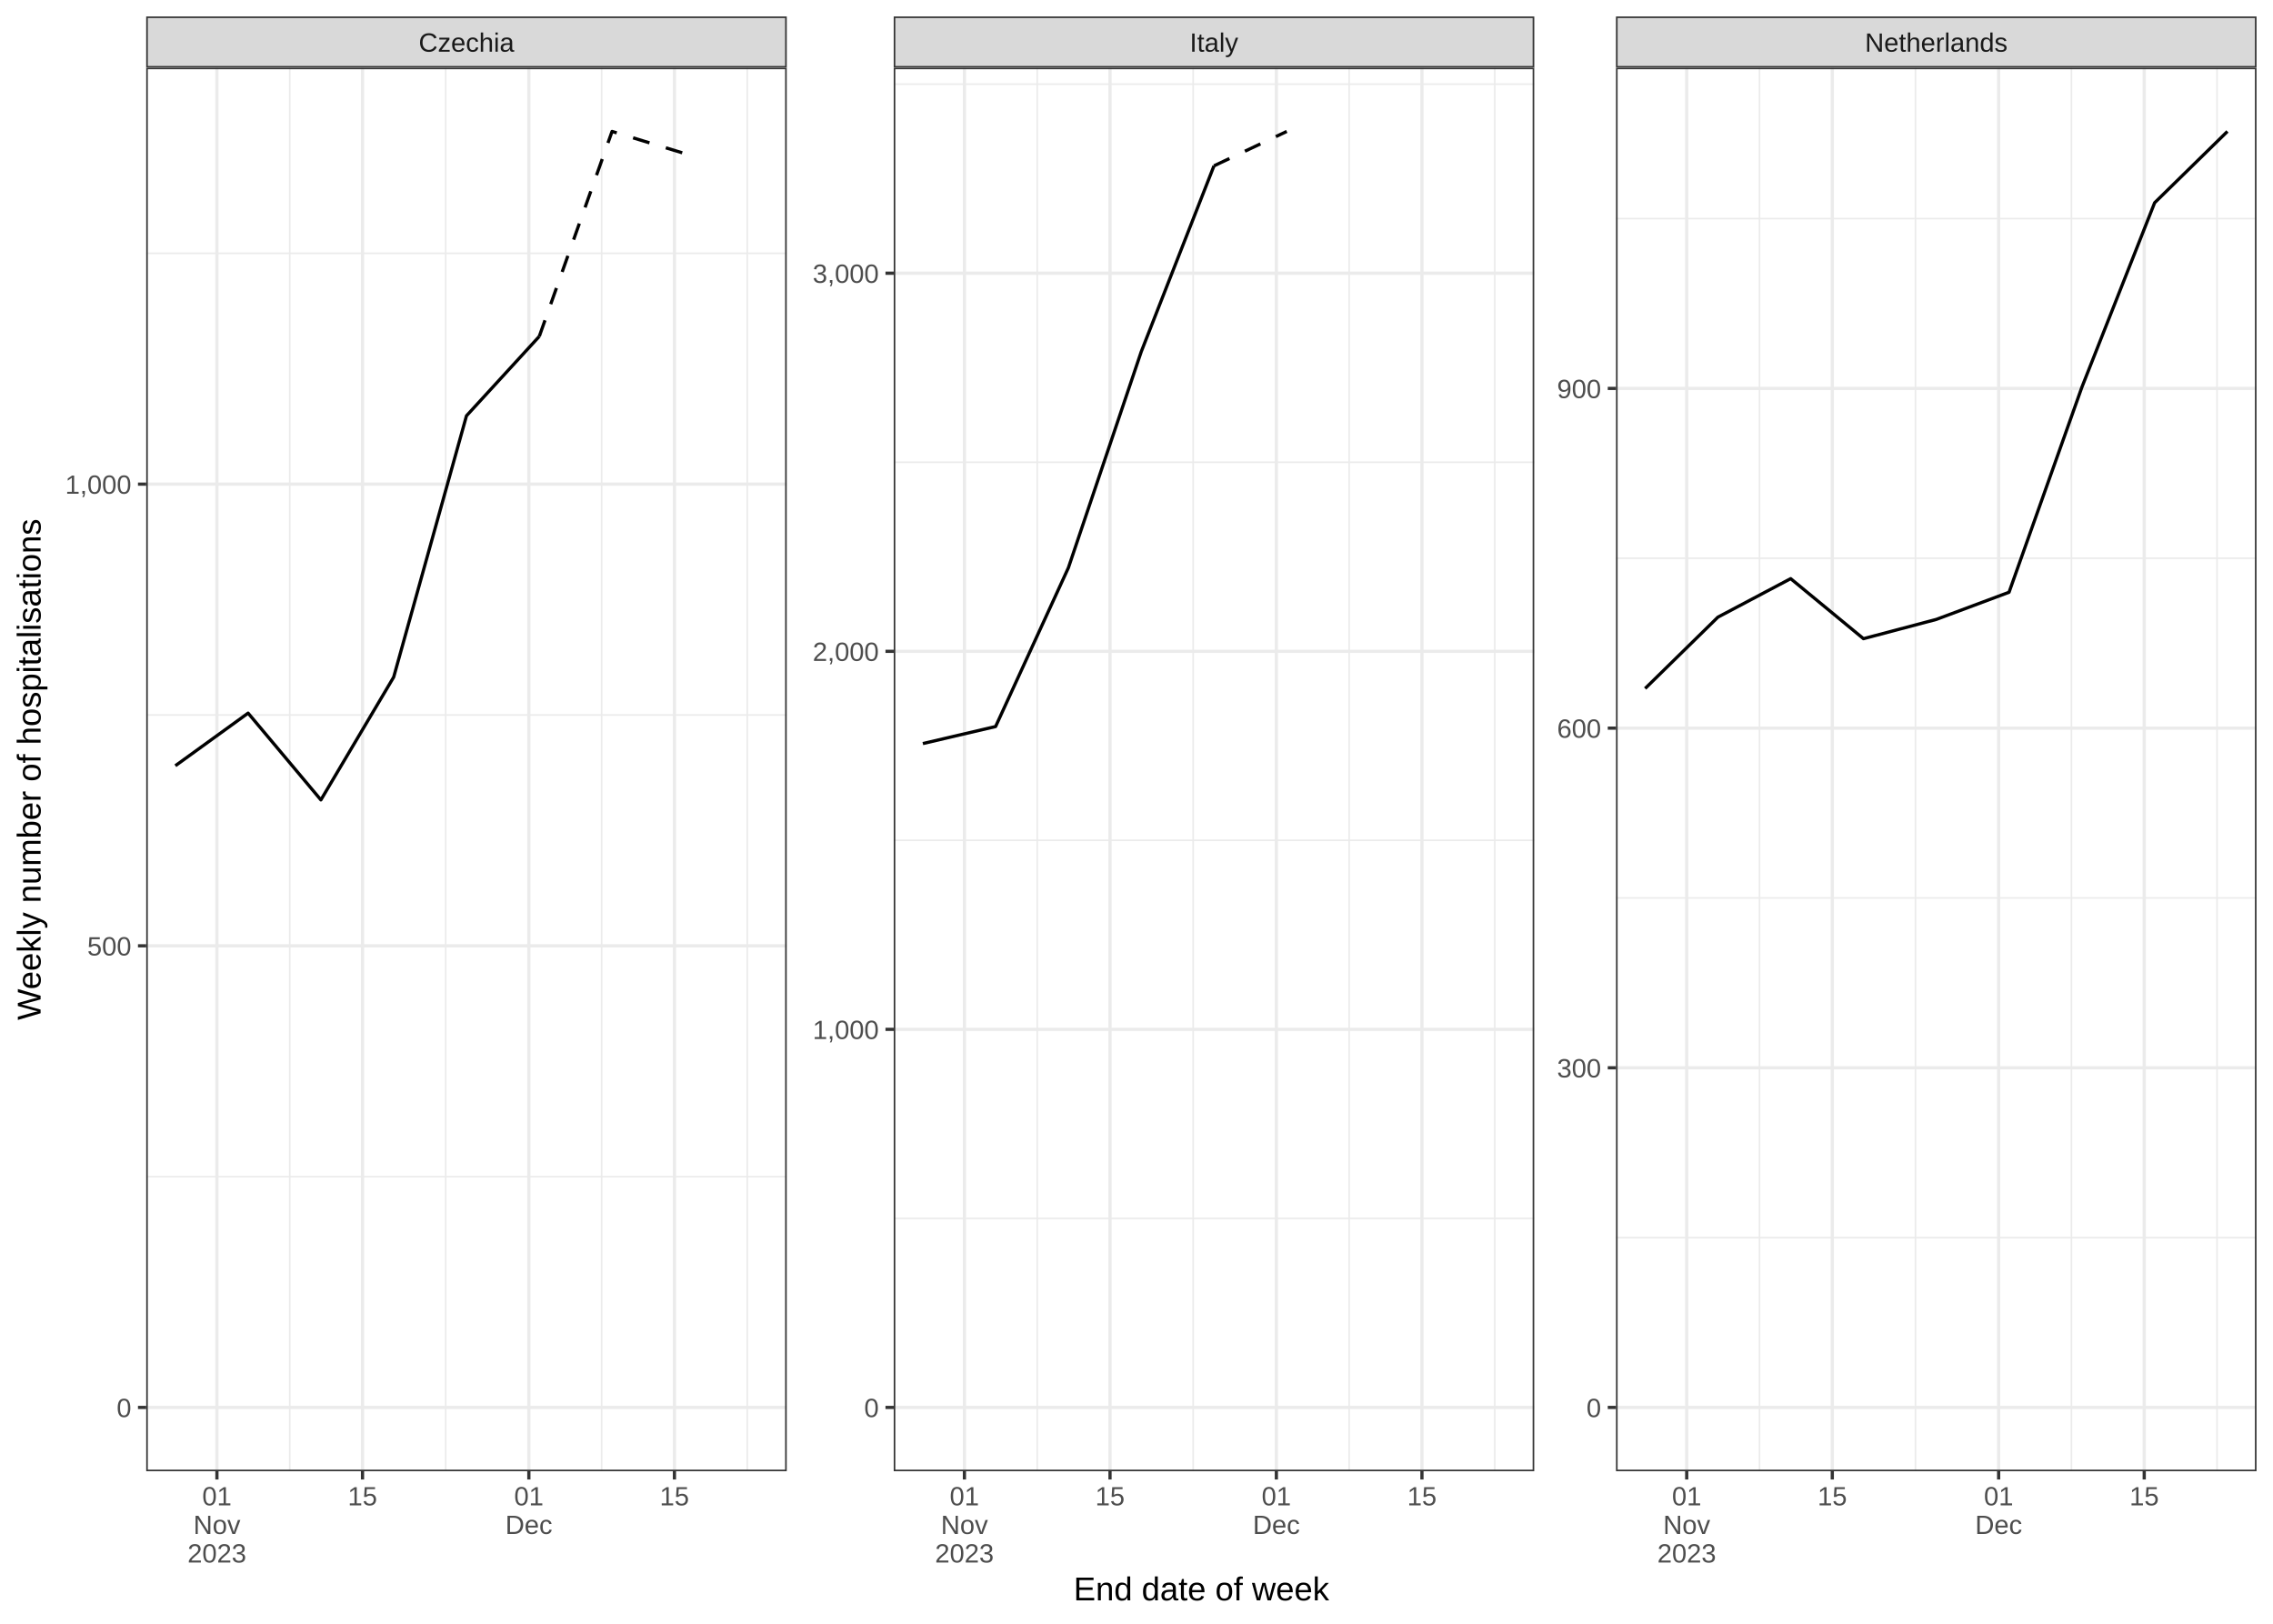
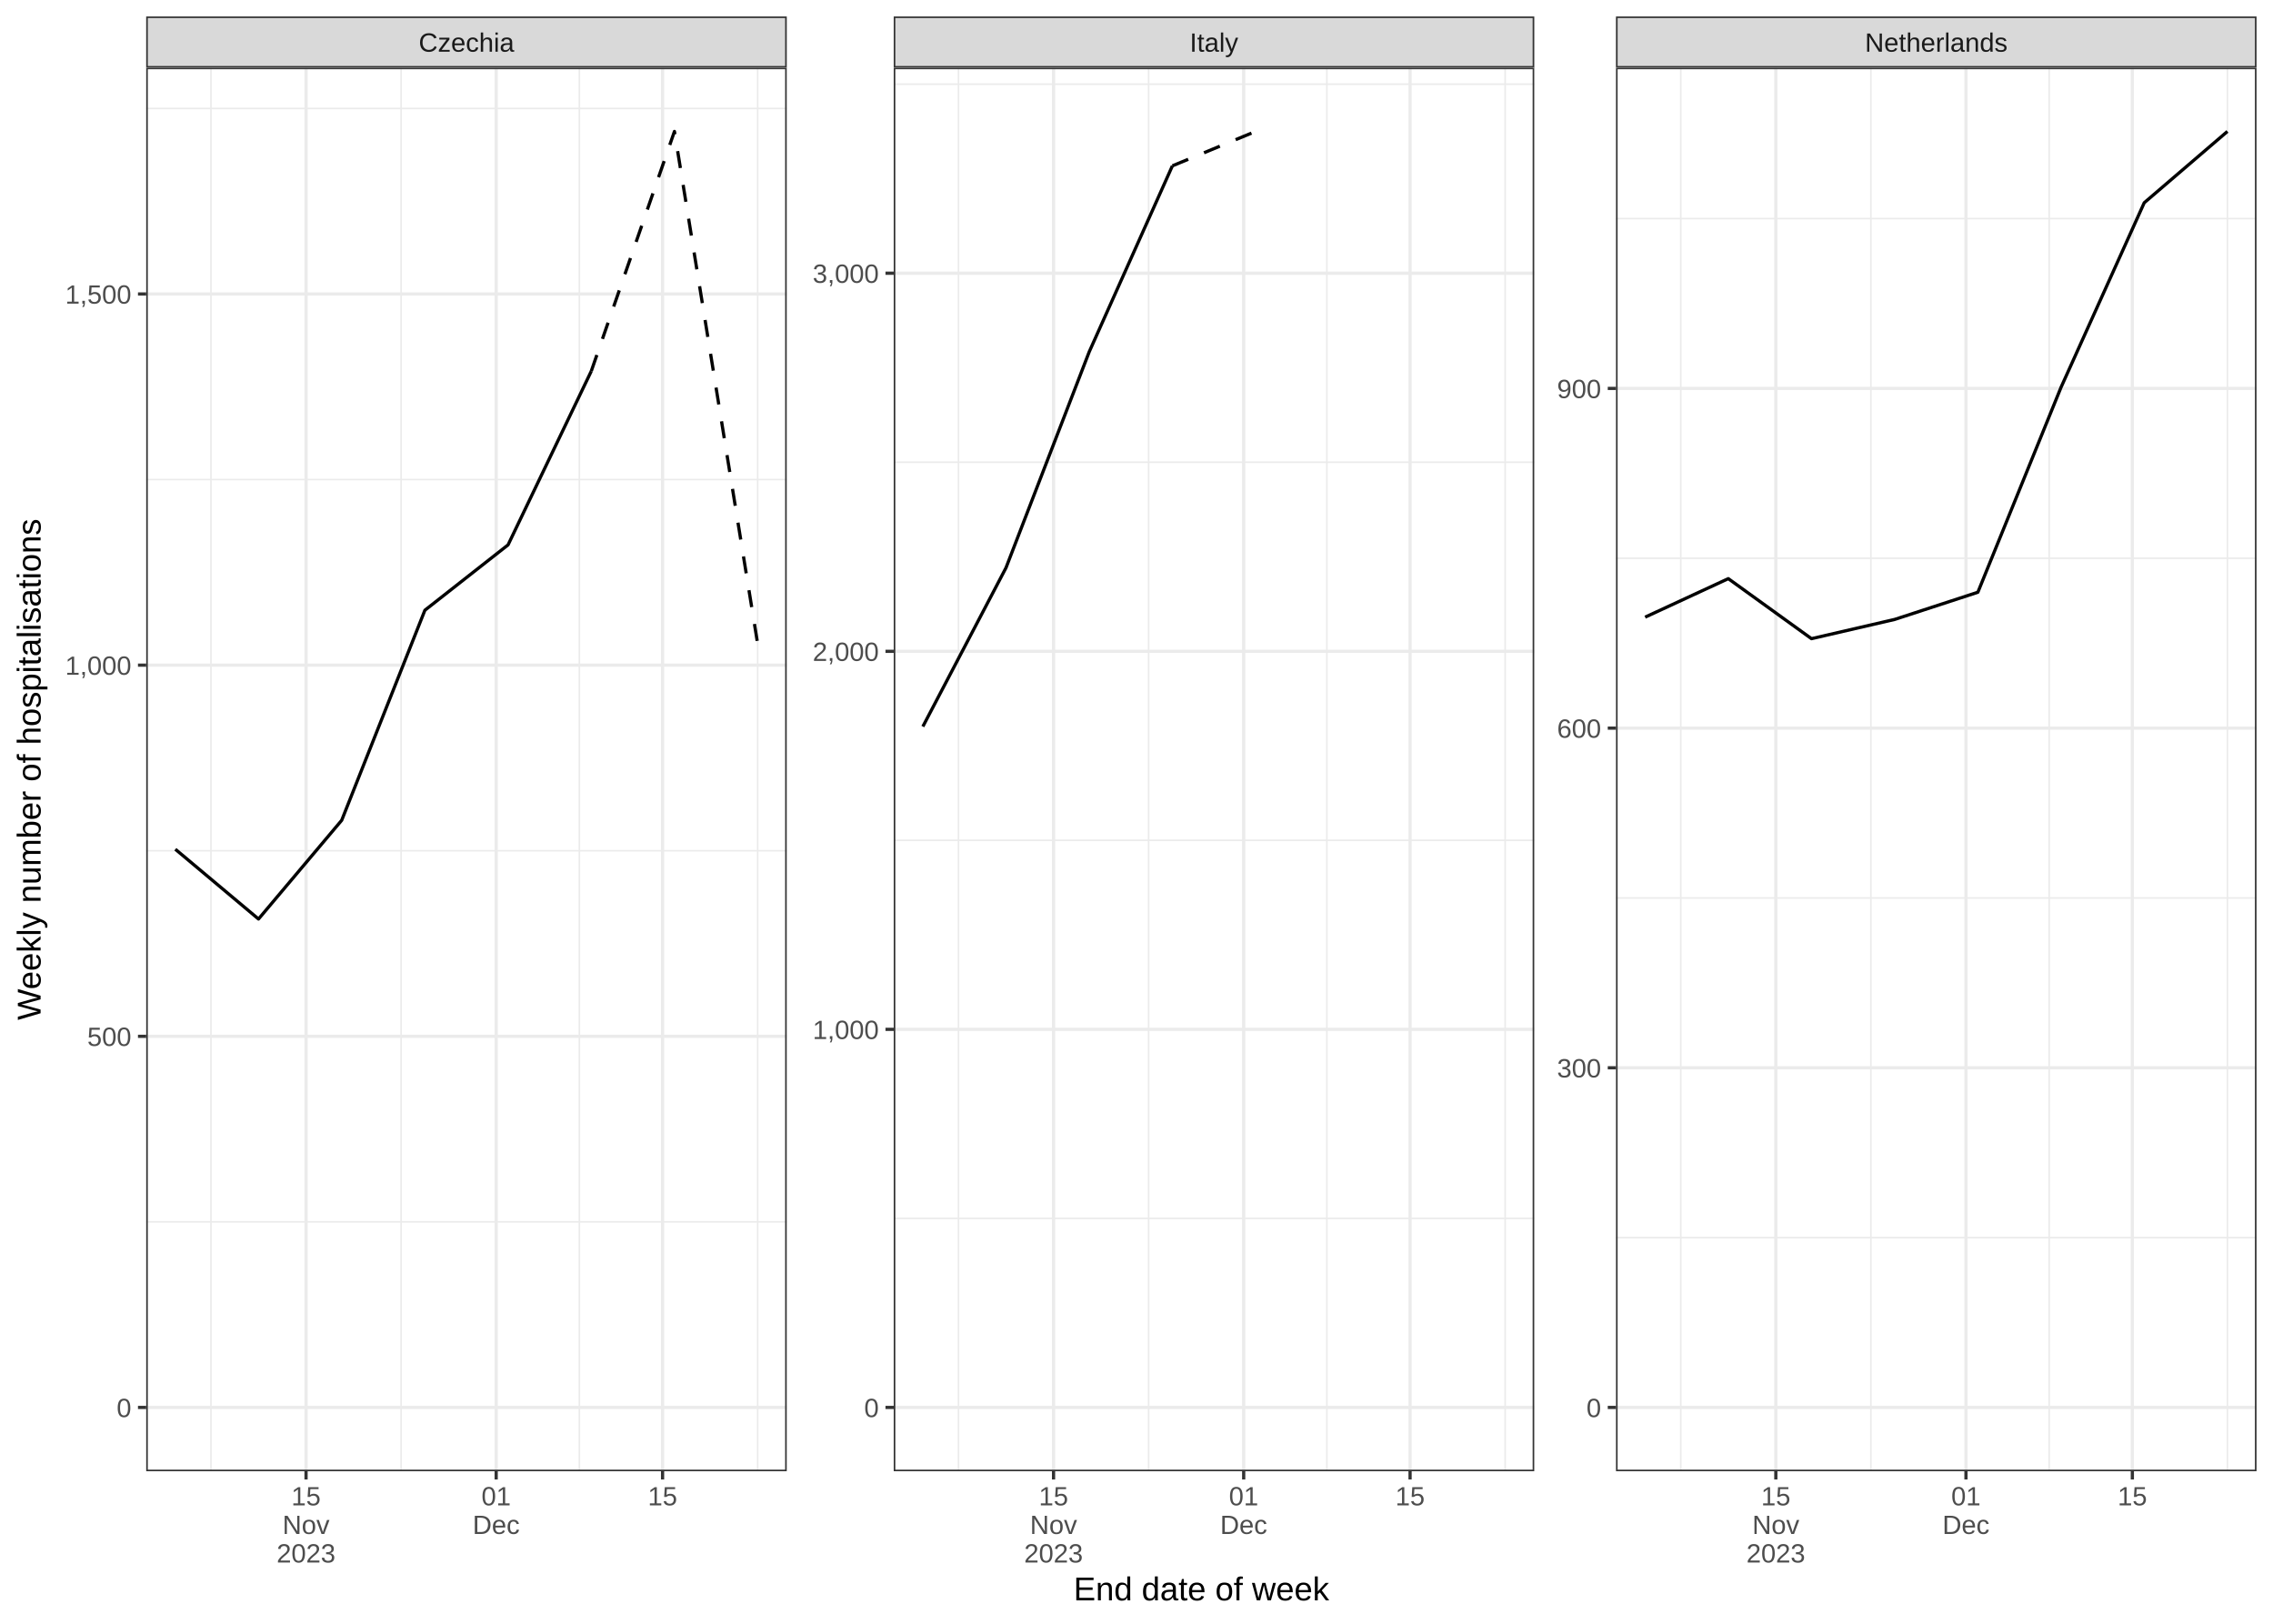
<svg xmlns="http://www.w3.org/2000/svg" class="svglite" width="756.00pt" height="540.00pt" viewBox="0 0 756.00 540.00">
  <defs>
    <style type="text/css">
    .svglite line, .svglite polyline, .svglite polygon, .svglite path, .svglite rect, .svglite circle {
      fill: none;
      stroke: #000000;
      stroke-linecap: round;
      stroke-linejoin: round;
      stroke-miterlimit: 10.00;
    }
    .svglite text {
      white-space: pre;
    }
  </style>
  </defs>
  <rect width="100%" height="100%" style="stroke: none; fill: #FFFFFF;" />
  <defs>
    <clipPath id="cpMC4wMHw3NTYuMDB8MC4wMHw1NDAuMDA=">
      <rect x="0.00" y="0.00" width="756.00" height="540.00" />
    </clipPath>
  </defs>
  <g clip-path="url(#cpMC4wMHw3NTYuMDB8MC4wMHw1NDAuMDA=)">
    <rect x="0.00" y="0.00" width="756.00" height="540.00" style="stroke-width: 1.07; stroke: #FFFFFF; fill: #FFFFFF;" />
  </g>
  <defs>
    <clipPath id="cpNDguNjN8MjYxLjY3fDIyLjQ5fDQ4OS4yOQ==">
      <rect x="48.63" y="22.49" width="213.04" height="466.80" />
    </clipPath>
  </defs>
  <g clip-path="url(#cpNDguNjN8MjYxLjY3fDIyLjQ5fDQ4OS4yOQ==)">
    <rect x="48.63" y="22.49" width="213.04" height="466.80" style="stroke-width: 1.07; stroke: none; fill: #FFFFFF;" />
-     <polyline points="48.63,391.30 261.67,391.30 " style="stroke-width: 0.53; stroke: #EBEBEB; stroke-linecap: butt;" />
-     <polyline points="48.63,237.77 261.67,237.77 " style="stroke-width: 0.53; stroke: #EBEBEB; stroke-linecap: butt;" />
-     <polyline points="48.63,84.24 261.67,84.24 " style="stroke-width: 0.53; stroke: #EBEBEB; stroke-linecap: butt;" />
-     <polyline points="96.36,489.29 96.36,22.49 " style="stroke-width: 0.53; stroke: #EBEBEB; stroke-linecap: butt;" />
-     <polyline points="148.23,489.29 148.23,22.49 " style="stroke-width: 0.53; stroke: #EBEBEB; stroke-linecap: butt;" />
-     <polyline points="200.11,489.29 200.11,22.49 " style="stroke-width: 0.53; stroke: #EBEBEB; stroke-linecap: butt;" />
-     <polyline points="248.53,489.29 248.53,22.49 " style="stroke-width: 0.53; stroke: #EBEBEB; stroke-linecap: butt;" />
+     <polyline points="48.63,406.35 261.67,406.35 " style="stroke-width: 0.53; stroke: #EBEBEB; stroke-linecap: butt;" />
+     <polyline points="48.63,282.92 261.67,282.92 " style="stroke-width: 0.53; stroke: #EBEBEB; stroke-linecap: butt;" />
+     <polyline points="48.63,159.49 261.67,159.49 " style="stroke-width: 0.53; stroke: #EBEBEB; stroke-linecap: butt;" />
+     <polyline points="48.63,36.06 261.67,36.06 " style="stroke-width: 0.53; stroke: #EBEBEB; stroke-linecap: butt;" />
+     <polyline points="70.17,489.29 70.17,22.49 " style="stroke-width: 0.53; stroke: #EBEBEB; stroke-linecap: butt;" />
+     <polyline points="133.41,489.29 133.41,22.49 " style="stroke-width: 0.53; stroke: #EBEBEB; stroke-linecap: butt;" />
+     <polyline points="192.70,489.29 192.70,22.49 " style="stroke-width: 0.53; stroke: #EBEBEB; stroke-linecap: butt;" />
+     <polyline points="251.99,489.29 251.99,22.49 " style="stroke-width: 0.53; stroke: #EBEBEB; stroke-linecap: butt;" />
    <polyline points="48.63,468.07 261.67,468.07 " style="stroke-width: 1.07; stroke: #EBEBEB; stroke-linecap: butt;" />
-     <polyline points="48.63,314.54 261.67,314.54 " style="stroke-width: 1.07; stroke: #EBEBEB; stroke-linecap: butt;" />
-     <polyline points="48.63,161.01 261.67,161.01 " style="stroke-width: 1.07; stroke: #EBEBEB; stroke-linecap: butt;" />
-     <polyline points="72.15,489.29 72.15,22.49 " style="stroke-width: 1.07; stroke: #EBEBEB; stroke-linecap: butt;" />
-     <polyline points="120.57,489.29 120.57,22.49 " style="stroke-width: 1.07; stroke: #EBEBEB; stroke-linecap: butt;" />
-     <polyline points="175.90,489.29 175.90,22.49 " style="stroke-width: 1.07; stroke: #EBEBEB; stroke-linecap: butt;" />
-     <polyline points="224.32,489.29 224.32,22.49 " style="stroke-width: 1.07; stroke: #EBEBEB; stroke-linecap: butt;" />
-     <polyline points="58.32,254.66 82.52,237.16 106.73,266.02 130.94,225.18 155.15,138.28 179.36,111.88 " style="stroke-width: 1.07; stroke-linecap: butt;" />
-     <polyline points="179.36,111.88 203.57,43.71 227.78,51.08 " style="stroke-width: 1.07; stroke-dasharray: 5.69,5.69; stroke-linecap: butt;" />
+     <polyline points="48.63,344.64 261.67,344.64 " style="stroke-width: 1.07; stroke: #EBEBEB; stroke-linecap: butt;" />
+     <polyline points="48.63,221.20 261.67,221.20 " style="stroke-width: 1.07; stroke: #EBEBEB; stroke-linecap: butt;" />
+     <polyline points="48.63,97.77 261.67,97.77 " style="stroke-width: 1.07; stroke: #EBEBEB; stroke-linecap: butt;" />
+     <polyline points="101.79,489.29 101.79,22.49 " style="stroke-width: 1.07; stroke: #EBEBEB; stroke-linecap: butt;" />
+     <polyline points="165.03,489.29 165.03,22.49 " style="stroke-width: 1.07; stroke: #EBEBEB; stroke-linecap: butt;" />
+     <polyline points="220.37,489.29 220.37,22.49 " style="stroke-width: 1.07; stroke: #EBEBEB; stroke-linecap: butt;" />
+     <polyline points="58.32,282.43 85.98,305.63 113.65,272.80 141.32,202.94 168.98,181.21 196.65,123.45 " style="stroke-width: 1.07; stroke-linecap: butt;" />
+     <polyline points="196.65,123.45 224.32,43.71 251.99,214.05 " style="stroke-width: 1.07; stroke-dasharray: 5.69,5.69; stroke-linecap: butt;" />
    <rect x="48.63" y="22.49" width="213.04" height="466.80" style="stroke-width: 1.07; stroke: #333333;" />
  </g>
  <g clip-path="url(#cpMC4wMHw3NTYuMDB8MC4wMHw1NDAuMDA=)">
</g>
  <defs>
    <clipPath id="cpMjk3LjI1fDUxMC4yOXwyMi40OXw0ODkuMjk=">
      <rect x="297.25" y="22.49" width="213.04" height="466.80" />
    </clipPath>
  </defs>
  <g clip-path="url(#cpMjk3LjI1fDUxMC4yOXwyMi40OXw0ODkuMjk=)">
    <rect x="297.25" y="22.49" width="213.04" height="466.80" style="stroke-width: 1.07; stroke: none; fill: #FFFFFF;" />
    <polyline points="297.25,405.20 510.29,405.20 " style="stroke-width: 0.53; stroke: #EBEBEB; stroke-linecap: butt;" />
    <polyline points="297.25,279.46 510.29,279.46 " style="stroke-width: 0.53; stroke: #EBEBEB; stroke-linecap: butt;" />
    <polyline points="297.25,153.73 510.29,153.73 " style="stroke-width: 0.53; stroke: #EBEBEB; stroke-linecap: butt;" />
    <polyline points="297.25,27.99 510.29,27.99 " style="stroke-width: 0.53; stroke: #EBEBEB; stroke-linecap: butt;" />
-     <polyline points="344.98,489.29 344.98,22.49 " style="stroke-width: 0.53; stroke: #EBEBEB; stroke-linecap: butt;" />
-     <polyline points="396.85,489.29 396.85,22.49 " style="stroke-width: 0.53; stroke: #EBEBEB; stroke-linecap: butt;" />
-     <polyline points="448.73,489.29 448.73,22.49 " style="stroke-width: 0.53; stroke: #EBEBEB; stroke-linecap: butt;" />
-     <polyline points="497.15,489.29 497.15,22.49 " style="stroke-width: 0.53; stroke: #EBEBEB; stroke-linecap: butt;" />
+     <polyline points="318.79,489.29 318.79,22.49 " style="stroke-width: 0.53; stroke: #EBEBEB; stroke-linecap: butt;" />
+     <polyline points="382.03,489.29 382.03,22.49 " style="stroke-width: 0.53; stroke: #EBEBEB; stroke-linecap: butt;" />
+     <polyline points="441.32,489.29 441.32,22.49 " style="stroke-width: 0.53; stroke: #EBEBEB; stroke-linecap: butt;" />
+     <polyline points="500.61,489.29 500.61,22.49 " style="stroke-width: 0.53; stroke: #EBEBEB; stroke-linecap: butt;" />
    <polyline points="297.25,468.07 510.29,468.07 " style="stroke-width: 1.07; stroke: #EBEBEB; stroke-linecap: butt;" />
    <polyline points="297.25,342.33 510.29,342.33 " style="stroke-width: 1.07; stroke: #EBEBEB; stroke-linecap: butt;" />
    <polyline points="297.25,216.60 510.29,216.60 " style="stroke-width: 1.07; stroke: #EBEBEB; stroke-linecap: butt;" />
    <polyline points="297.25,90.86 510.29,90.86 " style="stroke-width: 1.07; stroke: #EBEBEB; stroke-linecap: butt;" />
-     <polyline points="320.77,489.29 320.77,22.49 " style="stroke-width: 1.07; stroke: #EBEBEB; stroke-linecap: butt;" />
-     <polyline points="369.19,489.29 369.19,22.49 " style="stroke-width: 1.07; stroke: #EBEBEB; stroke-linecap: butt;" />
-     <polyline points="424.52,489.29 424.52,22.49 " style="stroke-width: 1.07; stroke: #EBEBEB; stroke-linecap: butt;" />
-     <polyline points="472.94,489.29 472.94,22.49 " style="stroke-width: 1.07; stroke: #EBEBEB; stroke-linecap: butt;" />
-     <polyline points="306.94,247.28 331.14,241.62 355.35,188.81 379.56,117.01 403.77,55.15 " style="stroke-width: 1.07; stroke-linecap: butt;" />
-     <polyline points="403.77,55.15 427.98,43.71 " style="stroke-width: 1.07; stroke-dasharray: 5.69,5.69; stroke-linecap: butt;" />
+     <polyline points="350.41,489.29 350.41,22.49 " style="stroke-width: 1.07; stroke: #EBEBEB; stroke-linecap: butt;" />
+     <polyline points="413.65,489.29 413.65,22.49 " style="stroke-width: 1.07; stroke: #EBEBEB; stroke-linecap: butt;" />
+     <polyline points="468.99,489.29 468.99,22.49 " style="stroke-width: 1.07; stroke: #EBEBEB; stroke-linecap: butt;" />
+     <polyline points="306.94,241.62 334.60,188.81 362.27,117.01 389.94,55.15 " style="stroke-width: 1.07; stroke-linecap: butt;" />
+     <polyline points="389.94,55.15 417.60,43.71 " style="stroke-width: 1.07; stroke-dasharray: 5.69,5.69; stroke-linecap: butt;" />
    <rect x="297.25" y="22.49" width="213.04" height="466.80" style="stroke-width: 1.07; stroke: #333333;" />
  </g>
  <g clip-path="url(#cpMC4wMHw3NTYuMDB8MC4wMHw1NDAuMDA=)">
</g>
  <defs>
    <clipPath id="cpNTM3LjQ4fDc1MC41MnwyMi40OXw0ODkuMjk=">
      <rect x="537.48" y="22.49" width="213.04" height="466.80" />
    </clipPath>
  </defs>
  <g clip-path="url(#cpNTM3LjQ4fDc1MC41MnwyMi40OXw0ODkuMjk=)">
    <rect x="537.48" y="22.49" width="213.04" height="466.80" style="stroke-width: 1.07; stroke: none; fill: #FFFFFF;" />
    <polyline points="537.48,411.59 750.52,411.59 " style="stroke-width: 0.53; stroke: #EBEBEB; stroke-linecap: butt;" />
    <polyline points="537.48,298.63 750.52,298.63 " style="stroke-width: 0.53; stroke: #EBEBEB; stroke-linecap: butt;" />
    <polyline points="537.48,185.66 750.52,185.66 " style="stroke-width: 0.53; stroke: #EBEBEB; stroke-linecap: butt;" />
    <polyline points="537.48,72.70 750.52,72.70 " style="stroke-width: 0.53; stroke: #EBEBEB; stroke-linecap: butt;" />
-     <polyline points="585.21,489.29 585.21,22.49 " style="stroke-width: 0.53; stroke: #EBEBEB; stroke-linecap: butt;" />
-     <polyline points="637.09,489.29 637.09,22.49 " style="stroke-width: 0.53; stroke: #EBEBEB; stroke-linecap: butt;" />
-     <polyline points="688.96,489.29 688.96,22.49 " style="stroke-width: 0.53; stroke: #EBEBEB; stroke-linecap: butt;" />
-     <polyline points="737.38,489.29 737.38,22.49 " style="stroke-width: 0.53; stroke: #EBEBEB; stroke-linecap: butt;" />
+     <polyline points="559.02,489.29 559.02,22.49 " style="stroke-width: 0.53; stroke: #EBEBEB; stroke-linecap: butt;" />
+     <polyline points="622.26,489.29 622.26,22.49 " style="stroke-width: 0.53; stroke: #EBEBEB; stroke-linecap: butt;" />
+     <polyline points="681.55,489.29 681.55,22.49 " style="stroke-width: 0.53; stroke: #EBEBEB; stroke-linecap: butt;" />
+     <polyline points="740.84,489.29 740.84,22.49 " style="stroke-width: 0.53; stroke: #EBEBEB; stroke-linecap: butt;" />
    <polyline points="537.48,468.07 750.52,468.07 " style="stroke-width: 1.07; stroke: #EBEBEB; stroke-linecap: butt;" />
    <polyline points="537.48,355.11 750.52,355.11 " style="stroke-width: 1.07; stroke: #EBEBEB; stroke-linecap: butt;" />
    <polyline points="537.48,242.15 750.52,242.15 " style="stroke-width: 1.07; stroke: #EBEBEB; stroke-linecap: butt;" />
    <polyline points="537.48,129.18 750.52,129.18 " style="stroke-width: 1.07; stroke: #EBEBEB; stroke-linecap: butt;" />
-     <polyline points="561.00,489.29 561.00,22.49 " style="stroke-width: 1.07; stroke: #EBEBEB; stroke-linecap: butt;" />
-     <polyline points="609.42,489.29 609.42,22.49 " style="stroke-width: 1.07; stroke: #EBEBEB; stroke-linecap: butt;" />
-     <polyline points="664.75,489.29 664.75,22.49 " style="stroke-width: 1.07; stroke: #EBEBEB; stroke-linecap: butt;" />
-     <polyline points="713.17,489.29 713.17,22.49 " style="stroke-width: 1.07; stroke: #EBEBEB; stroke-linecap: butt;" />
-     <polyline points="547.17,228.97 571.38,205.24 595.58,192.44 619.79,212.40 644.00,206.00 668.21,196.96 692.42,128.81 716.63,67.43 740.84,43.71 " style="stroke-width: 1.07; stroke-linecap: butt;" />
+     <polyline points="590.64,489.29 590.64,22.49 " style="stroke-width: 1.07; stroke: #EBEBEB; stroke-linecap: butt;" />
+     <polyline points="653.88,489.29 653.88,22.49 " style="stroke-width: 1.07; stroke: #EBEBEB; stroke-linecap: butt;" />
+     <polyline points="709.22,489.29 709.22,22.49 " style="stroke-width: 1.07; stroke: #EBEBEB; stroke-linecap: butt;" />
+     <polyline points="547.17,205.24 574.83,192.44 602.50,212.40 630.17,206.00 657.84,196.96 685.50,128.81 713.17,67.43 740.84,43.71 " style="stroke-width: 1.07; stroke-linecap: butt;" />
    <rect x="537.48" y="22.49" width="213.04" height="466.80" style="stroke-width: 1.07; stroke: #333333;" />
  </g>
  <g clip-path="url(#cpMC4wMHw3NTYuMDB8MC4wMHw1NDAuMDA=)">
</g>
  <defs>
    <clipPath id="cpNDguNjN8MjYxLjY3fDUuNDh8MjIuNDk=">
      <rect x="48.63" y="5.48" width="213.04" height="17.01" />
    </clipPath>
  </defs>
  <g clip-path="url(#cpNDguNjN8MjYxLjY3fDUuNDh8MjIuNDk=)">
    <rect x="48.63" y="5.48" width="213.04" height="17.01" style="stroke-width: 1.07; stroke: #333333; fill: #D9D9D9;" />
    <text x="155.15" y="17.19" text-anchor="middle" style="font-size: 8.80px;fill: #1A1A1A; font-family: &quot;Liberation Sans&quot;;" textLength="34.42px" lengthAdjust="spacingAndGlyphs">Czechia</text>
  </g>
  <g clip-path="url(#cpMC4wMHw3NTYuMDB8MC4wMHw1NDAuMDA=)">
</g>
  <defs>
    <clipPath id="cpMjk3LjI1fDUxMC4yOXw1LjQ4fDIyLjQ5">
      <rect x="297.25" y="5.48" width="213.04" height="17.01" />
    </clipPath>
  </defs>
  <g clip-path="url(#cpMjk3LjI1fDUxMC4yOXw1LjQ4fDIyLjQ5)">
    <rect x="297.25" y="5.48" width="213.04" height="17.01" style="stroke-width: 1.07; stroke: #333333; fill: #D9D9D9;" />
    <text x="403.77" y="17.19" text-anchor="middle" style="font-size: 8.80px;fill: #1A1A1A; font-family: &quot;Liberation Sans&quot;;" textLength="19.09px" lengthAdjust="spacingAndGlyphs">Italy</text>
  </g>
  <g clip-path="url(#cpMC4wMHw3NTYuMDB8MC4wMHw1NDAuMDA=)">
</g>
  <defs>
    <clipPath id="cpNTM3LjQ4fDc1MC41Mnw1LjQ4fDIyLjQ5">
      <rect x="537.48" y="5.48" width="213.04" height="17.01" />
    </clipPath>
  </defs>
  <g clip-path="url(#cpNTM3LjQ4fDc1MC41Mnw1LjQ4fDIyLjQ5)">
    <rect x="537.48" y="5.48" width="213.04" height="17.01" style="stroke-width: 1.07; stroke: #333333; fill: #D9D9D9;" />
    <text x="644.00" y="17.19" text-anchor="middle" style="font-size: 8.80px;fill: #1A1A1A; font-family: &quot;Liberation Sans&quot;;" textLength="53.63px" lengthAdjust="spacingAndGlyphs">Netherlands</text>
  </g>
  <g clip-path="url(#cpMC4wMHw3NTYuMDB8MC4wMHw1NDAuMDA=)">
-     <polyline points="72.15,492.03 72.15,489.29 " style="stroke-width: 1.07; stroke: #333333; stroke-linecap: butt;" />
-     <polyline points="120.57,492.03 120.57,489.29 " style="stroke-width: 1.07; stroke: #333333; stroke-linecap: butt;" />
-     <polyline points="175.90,492.03 175.90,489.29 " style="stroke-width: 1.07; stroke: #333333; stroke-linecap: butt;" />
-     <polyline points="224.32,492.03 224.32,489.29 " style="stroke-width: 1.07; stroke: #333333; stroke-linecap: butt;" />
-     <text x="72.15" y="500.63" text-anchor="middle" style="font-size: 8.80px;fill: #4D4D4D; font-family: &quot;Liberation Sans&quot;;" textLength="11.19px" lengthAdjust="spacingAndGlyphs">01</text>
-     <text x="72.15" y="510.14" text-anchor="middle" style="font-size: 8.80px;fill: #4D4D4D; font-family: &quot;Liberation Sans&quot;;" textLength="17.17px" lengthAdjust="spacingAndGlyphs">Nov</text>
-     <text x="72.15" y="519.64" text-anchor="middle" style="font-size: 8.80px;fill: #4D4D4D; font-family: &quot;Liberation Sans&quot;;" textLength="22.38px" lengthAdjust="spacingAndGlyphs">2023</text>
-     <text x="120.57" y="500.63" text-anchor="middle" style="font-size: 8.80px;fill: #4D4D4D; font-family: &quot;Liberation Sans&quot;;" textLength="11.19px" lengthAdjust="spacingAndGlyphs">15</text>
-     <text x="175.90" y="500.63" text-anchor="middle" style="font-size: 8.80px;fill: #4D4D4D; font-family: &quot;Liberation Sans&quot;;" textLength="11.19px" lengthAdjust="spacingAndGlyphs">01</text>
-     <text x="175.90" y="510.14" text-anchor="middle" style="font-size: 8.80px;fill: #4D4D4D; font-family: &quot;Liberation Sans&quot;;" textLength="17.03px" lengthAdjust="spacingAndGlyphs">Dec</text>
-     <text x="224.32" y="500.63" text-anchor="middle" style="font-size: 8.80px;fill: #4D4D4D; font-family: &quot;Liberation Sans&quot;;" textLength="11.19px" lengthAdjust="spacingAndGlyphs">15</text>
-     <polyline points="320.77,492.03 320.77,489.29 " style="stroke-width: 1.07; stroke: #333333; stroke-linecap: butt;" />
-     <polyline points="369.19,492.03 369.19,489.29 " style="stroke-width: 1.07; stroke: #333333; stroke-linecap: butt;" />
-     <polyline points="424.52,492.03 424.52,489.29 " style="stroke-width: 1.07; stroke: #333333; stroke-linecap: butt;" />
-     <polyline points="472.94,492.03 472.94,489.29 " style="stroke-width: 1.07; stroke: #333333; stroke-linecap: butt;" />
-     <text x="320.77" y="500.63" text-anchor="middle" style="font-size: 8.80px;fill: #4D4D4D; font-family: &quot;Liberation Sans&quot;;" textLength="11.19px" lengthAdjust="spacingAndGlyphs">01</text>
-     <text x="320.77" y="510.14" text-anchor="middle" style="font-size: 8.80px;fill: #4D4D4D; font-family: &quot;Liberation Sans&quot;;" textLength="17.17px" lengthAdjust="spacingAndGlyphs">Nov</text>
-     <text x="320.77" y="519.64" text-anchor="middle" style="font-size: 8.80px;fill: #4D4D4D; font-family: &quot;Liberation Sans&quot;;" textLength="22.38px" lengthAdjust="spacingAndGlyphs">2023</text>
-     <text x="369.19" y="500.63" text-anchor="middle" style="font-size: 8.80px;fill: #4D4D4D; font-family: &quot;Liberation Sans&quot;;" textLength="11.19px" lengthAdjust="spacingAndGlyphs">15</text>
-     <text x="424.52" y="500.63" text-anchor="middle" style="font-size: 8.80px;fill: #4D4D4D; font-family: &quot;Liberation Sans&quot;;" textLength="11.19px" lengthAdjust="spacingAndGlyphs">01</text>
-     <text x="424.52" y="510.14" text-anchor="middle" style="font-size: 8.80px;fill: #4D4D4D; font-family: &quot;Liberation Sans&quot;;" textLength="17.03px" lengthAdjust="spacingAndGlyphs">Dec</text>
-     <text x="472.94" y="500.63" text-anchor="middle" style="font-size: 8.80px;fill: #4D4D4D; font-family: &quot;Liberation Sans&quot;;" textLength="11.19px" lengthAdjust="spacingAndGlyphs">15</text>
-     <polyline points="561.00,492.03 561.00,489.29 " style="stroke-width: 1.07; stroke: #333333; stroke-linecap: butt;" />
-     <polyline points="609.42,492.03 609.42,489.29 " style="stroke-width: 1.07; stroke: #333333; stroke-linecap: butt;" />
-     <polyline points="664.75,492.03 664.75,489.29 " style="stroke-width: 1.07; stroke: #333333; stroke-linecap: butt;" />
-     <polyline points="713.17,492.03 713.17,489.29 " style="stroke-width: 1.07; stroke: #333333; stroke-linecap: butt;" />
-     <text x="561.00" y="500.63" text-anchor="middle" style="font-size: 8.80px;fill: #4D4D4D; font-family: &quot;Liberation Sans&quot;;" textLength="11.19px" lengthAdjust="spacingAndGlyphs">01</text>
-     <text x="561.00" y="510.14" text-anchor="middle" style="font-size: 8.80px;fill: #4D4D4D; font-family: &quot;Liberation Sans&quot;;" textLength="17.17px" lengthAdjust="spacingAndGlyphs">Nov</text>
-     <text x="561.00" y="519.64" text-anchor="middle" style="font-size: 8.80px;fill: #4D4D4D; font-family: &quot;Liberation Sans&quot;;" textLength="22.38px" lengthAdjust="spacingAndGlyphs">2023</text>
-     <text x="609.42" y="500.63" text-anchor="middle" style="font-size: 8.80px;fill: #4D4D4D; font-family: &quot;Liberation Sans&quot;;" textLength="11.19px" lengthAdjust="spacingAndGlyphs">15</text>
-     <text x="664.75" y="500.63" text-anchor="middle" style="font-size: 8.80px;fill: #4D4D4D; font-family: &quot;Liberation Sans&quot;;" textLength="11.19px" lengthAdjust="spacingAndGlyphs">01</text>
-     <text x="664.75" y="510.14" text-anchor="middle" style="font-size: 8.80px;fill: #4D4D4D; font-family: &quot;Liberation Sans&quot;;" textLength="17.03px" lengthAdjust="spacingAndGlyphs">Dec</text>
-     <text x="713.17" y="500.63" text-anchor="middle" style="font-size: 8.80px;fill: #4D4D4D; font-family: &quot;Liberation Sans&quot;;" textLength="11.19px" lengthAdjust="spacingAndGlyphs">15</text>
+     <polyline points="101.79,492.03 101.79,489.29 " style="stroke-width: 1.07; stroke: #333333; stroke-linecap: butt;" />
+     <polyline points="165.03,492.03 165.03,489.29 " style="stroke-width: 1.07; stroke: #333333; stroke-linecap: butt;" />
+     <polyline points="220.37,492.03 220.37,489.29 " style="stroke-width: 1.07; stroke: #333333; stroke-linecap: butt;" />
+     <text x="101.79" y="500.63" text-anchor="middle" style="font-size: 8.80px;fill: #4D4D4D; font-family: &quot;Liberation Sans&quot;;" textLength="11.19px" lengthAdjust="spacingAndGlyphs">15</text>
+     <text x="101.79" y="510.14" text-anchor="middle" style="font-size: 8.80px;fill: #4D4D4D; font-family: &quot;Liberation Sans&quot;;" textLength="17.17px" lengthAdjust="spacingAndGlyphs">Nov</text>
+     <text x="101.79" y="519.64" text-anchor="middle" style="font-size: 8.80px;fill: #4D4D4D; font-family: &quot;Liberation Sans&quot;;" textLength="22.38px" lengthAdjust="spacingAndGlyphs">2023</text>
+     <text x="165.03" y="500.63" text-anchor="middle" style="font-size: 8.80px;fill: #4D4D4D; font-family: &quot;Liberation Sans&quot;;" textLength="11.19px" lengthAdjust="spacingAndGlyphs">01</text>
+     <text x="165.03" y="510.14" text-anchor="middle" style="font-size: 8.80px;fill: #4D4D4D; font-family: &quot;Liberation Sans&quot;;" textLength="17.03px" lengthAdjust="spacingAndGlyphs">Dec</text>
+     <text x="220.37" y="500.63" text-anchor="middle" style="font-size: 8.80px;fill: #4D4D4D; font-family: &quot;Liberation Sans&quot;;" textLength="11.19px" lengthAdjust="spacingAndGlyphs">15</text>
+     <polyline points="350.41,492.03 350.41,489.29 " style="stroke-width: 1.07; stroke: #333333; stroke-linecap: butt;" />
+     <polyline points="413.65,492.03 413.65,489.29 " style="stroke-width: 1.07; stroke: #333333; stroke-linecap: butt;" />
+     <polyline points="468.99,492.03 468.99,489.29 " style="stroke-width: 1.07; stroke: #333333; stroke-linecap: butt;" />
+     <text x="350.41" y="500.63" text-anchor="middle" style="font-size: 8.80px;fill: #4D4D4D; font-family: &quot;Liberation Sans&quot;;" textLength="11.19px" lengthAdjust="spacingAndGlyphs">15</text>
+     <text x="350.41" y="510.14" text-anchor="middle" style="font-size: 8.80px;fill: #4D4D4D; font-family: &quot;Liberation Sans&quot;;" textLength="17.17px" lengthAdjust="spacingAndGlyphs">Nov</text>
+     <text x="350.41" y="519.64" text-anchor="middle" style="font-size: 8.80px;fill: #4D4D4D; font-family: &quot;Liberation Sans&quot;;" textLength="22.38px" lengthAdjust="spacingAndGlyphs">2023</text>
+     <text x="413.65" y="500.63" text-anchor="middle" style="font-size: 8.80px;fill: #4D4D4D; font-family: &quot;Liberation Sans&quot;;" textLength="11.19px" lengthAdjust="spacingAndGlyphs">01</text>
+     <text x="413.65" y="510.14" text-anchor="middle" style="font-size: 8.80px;fill: #4D4D4D; font-family: &quot;Liberation Sans&quot;;" textLength="17.03px" lengthAdjust="spacingAndGlyphs">Dec</text>
+     <text x="468.99" y="500.63" text-anchor="middle" style="font-size: 8.80px;fill: #4D4D4D; font-family: &quot;Liberation Sans&quot;;" textLength="11.19px" lengthAdjust="spacingAndGlyphs">15</text>
+     <polyline points="590.64,492.03 590.64,489.29 " style="stroke-width: 1.07; stroke: #333333; stroke-linecap: butt;" />
+     <polyline points="653.88,492.03 653.88,489.29 " style="stroke-width: 1.07; stroke: #333333; stroke-linecap: butt;" />
+     <polyline points="709.22,492.03 709.22,489.29 " style="stroke-width: 1.07; stroke: #333333; stroke-linecap: butt;" />
+     <text x="590.64" y="500.63" text-anchor="middle" style="font-size: 8.80px;fill: #4D4D4D; font-family: &quot;Liberation Sans&quot;;" textLength="11.19px" lengthAdjust="spacingAndGlyphs">15</text>
+     <text x="590.64" y="510.14" text-anchor="middle" style="font-size: 8.80px;fill: #4D4D4D; font-family: &quot;Liberation Sans&quot;;" textLength="17.17px" lengthAdjust="spacingAndGlyphs">Nov</text>
+     <text x="590.64" y="519.64" text-anchor="middle" style="font-size: 8.80px;fill: #4D4D4D; font-family: &quot;Liberation Sans&quot;;" textLength="22.38px" lengthAdjust="spacingAndGlyphs">2023</text>
+     <text x="653.88" y="500.63" text-anchor="middle" style="font-size: 8.80px;fill: #4D4D4D; font-family: &quot;Liberation Sans&quot;;" textLength="11.19px" lengthAdjust="spacingAndGlyphs">01</text>
+     <text x="653.88" y="510.14" text-anchor="middle" style="font-size: 8.80px;fill: #4D4D4D; font-family: &quot;Liberation Sans&quot;;" textLength="17.03px" lengthAdjust="spacingAndGlyphs">Dec</text>
+     <text x="709.22" y="500.63" text-anchor="middle" style="font-size: 8.80px;fill: #4D4D4D; font-family: &quot;Liberation Sans&quot;;" textLength="11.19px" lengthAdjust="spacingAndGlyphs">15</text>
    <text x="532.55" y="471.28" text-anchor="end" style="font-size: 8.80px;fill: #4D4D4D; font-family: &quot;Liberation Sans&quot;;" textLength="5.59px" lengthAdjust="spacingAndGlyphs">0</text>
    <text x="532.55" y="358.31" text-anchor="end" style="font-size: 8.80px;fill: #4D4D4D; font-family: &quot;Liberation Sans&quot;;" textLength="16.78px" lengthAdjust="spacingAndGlyphs">300</text>
    <text x="532.55" y="245.35" text-anchor="end" style="font-size: 8.80px;fill: #4D4D4D; font-family: &quot;Liberation Sans&quot;;" textLength="16.78px" lengthAdjust="spacingAndGlyphs">600</text>
    <text x="532.55" y="132.39" text-anchor="end" style="font-size: 8.80px;fill: #4D4D4D; font-family: &quot;Liberation Sans&quot;;" textLength="16.78px" lengthAdjust="spacingAndGlyphs">900</text>
    <polyline points="534.74,468.07 537.48,468.07 " style="stroke-width: 1.07; stroke: #333333; stroke-linecap: butt;" />
    <polyline points="534.74,355.11 537.48,355.11 " style="stroke-width: 1.07; stroke: #333333; stroke-linecap: butt;" />
    <polyline points="534.74,242.15 537.48,242.15 " style="stroke-width: 1.07; stroke: #333333; stroke-linecap: butt;" />
    <polyline points="534.74,129.18 537.48,129.18 " style="stroke-width: 1.07; stroke: #333333; stroke-linecap: butt;" />
    <text x="292.32" y="471.28" text-anchor="end" style="font-size: 8.80px;fill: #4D4D4D; font-family: &quot;Liberation Sans&quot;;" textLength="5.59px" lengthAdjust="spacingAndGlyphs">0</text>
    <text x="292.32" y="345.54" text-anchor="end" style="font-size: 8.80px;fill: #4D4D4D; font-family: &quot;Liberation Sans&quot;;" textLength="25.17px" lengthAdjust="spacingAndGlyphs">1,000</text>
    <text x="292.32" y="219.80" text-anchor="end" style="font-size: 8.80px;fill: #4D4D4D; font-family: &quot;Liberation Sans&quot;;" textLength="25.17px" lengthAdjust="spacingAndGlyphs">2,000</text>
    <text x="292.32" y="94.07" text-anchor="end" style="font-size: 8.80px;fill: #4D4D4D; font-family: &quot;Liberation Sans&quot;;" textLength="25.17px" lengthAdjust="spacingAndGlyphs">3,000</text>
    <polyline points="294.51,468.07 297.25,468.07 " style="stroke-width: 1.07; stroke: #333333; stroke-linecap: butt;" />
    <polyline points="294.51,342.33 297.25,342.33 " style="stroke-width: 1.07; stroke: #333333; stroke-linecap: butt;" />
    <polyline points="294.51,216.60 297.25,216.60 " style="stroke-width: 1.07; stroke: #333333; stroke-linecap: butt;" />
    <polyline points="294.51,90.86 297.25,90.86 " style="stroke-width: 1.07; stroke: #333333; stroke-linecap: butt;" />
    <text x="43.70" y="471.28" text-anchor="end" style="font-size: 8.80px;fill: #4D4D4D; font-family: &quot;Liberation Sans&quot;;" textLength="5.59px" lengthAdjust="spacingAndGlyphs">0</text>
-     <text x="43.70" y="317.75" text-anchor="end" style="font-size: 8.80px;fill: #4D4D4D; font-family: &quot;Liberation Sans&quot;;" textLength="16.78px" lengthAdjust="spacingAndGlyphs">500</text>
-     <text x="43.70" y="164.21" text-anchor="end" style="font-size: 8.80px;fill: #4D4D4D; font-family: &quot;Liberation Sans&quot;;" textLength="25.17px" lengthAdjust="spacingAndGlyphs">1,000</text>
+     <text x="43.70" y="347.84" text-anchor="end" style="font-size: 8.80px;fill: #4D4D4D; font-family: &quot;Liberation Sans&quot;;" textLength="16.78px" lengthAdjust="spacingAndGlyphs">500</text>
+     <text x="43.70" y="224.41" text-anchor="end" style="font-size: 8.80px;fill: #4D4D4D; font-family: &quot;Liberation Sans&quot;;" textLength="25.17px" lengthAdjust="spacingAndGlyphs">1,000</text>
+     <text x="43.70" y="100.98" text-anchor="end" style="font-size: 8.80px;fill: #4D4D4D; font-family: &quot;Liberation Sans&quot;;" textLength="25.17px" lengthAdjust="spacingAndGlyphs">1,500</text>
    <polyline points="45.89,468.07 48.63,468.07 " style="stroke-width: 1.07; stroke: #333333; stroke-linecap: butt;" />
-     <polyline points="45.89,314.54 48.63,314.54 " style="stroke-width: 1.07; stroke: #333333; stroke-linecap: butt;" />
-     <polyline points="45.89,161.01 48.63,161.01 " style="stroke-width: 1.07; stroke: #333333; stroke-linecap: butt;" />
+     <polyline points="45.89,344.64 48.63,344.64 " style="stroke-width: 1.07; stroke: #333333; stroke-linecap: butt;" />
+     <polyline points="45.89,221.20 48.63,221.20 " style="stroke-width: 1.07; stroke: #333333; stroke-linecap: butt;" />
+     <polyline points="45.89,97.77 48.63,97.77 " style="stroke-width: 1.07; stroke: #333333; stroke-linecap: butt;" />
    <text x="399.58" y="532.23" text-anchor="middle" style="font-size: 11.00px; font-family: &quot;Liberation Sans&quot;;" textLength="95.72px" lengthAdjust="spacingAndGlyphs">End date of week</text>
    <text transform="translate(13.50,255.89) rotate(-90)" text-anchor="middle" style="font-size: 11.00px; font-family: &quot;Liberation Sans&quot;;" textLength="189.66px" lengthAdjust="spacingAndGlyphs">Weekly number of hospitalisations</text>
  </g>
</svg>
